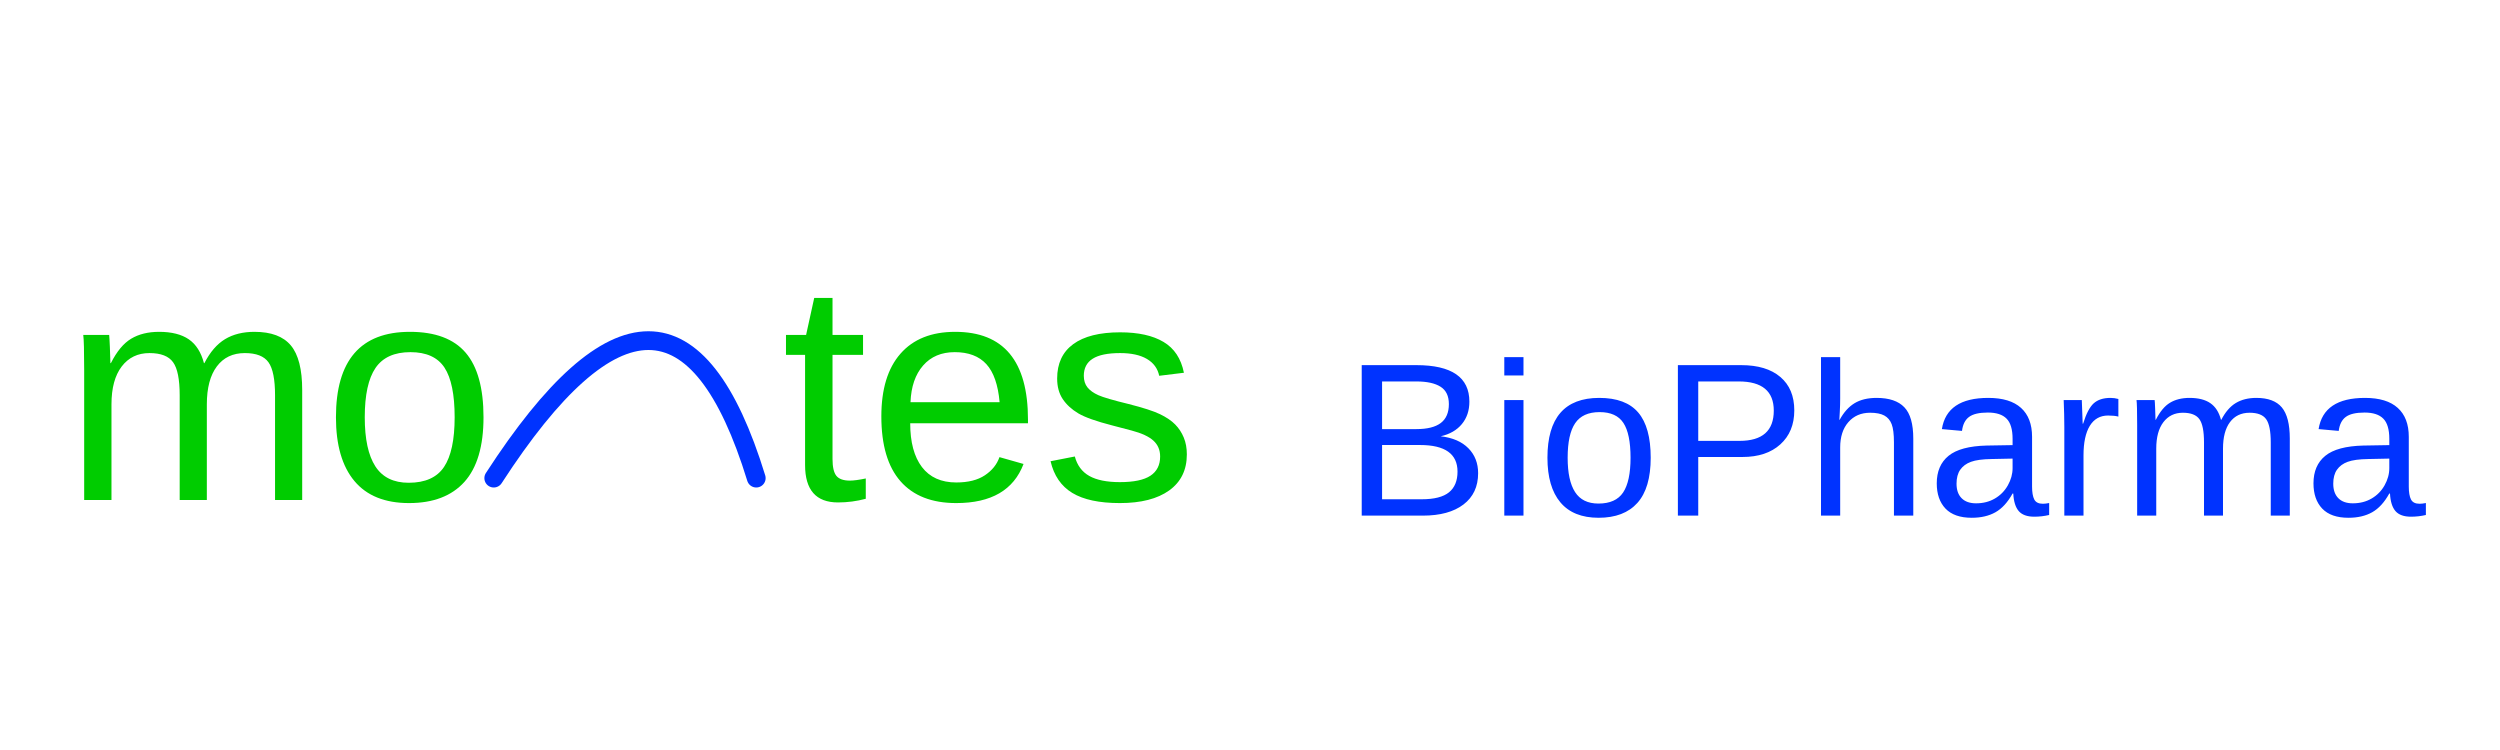
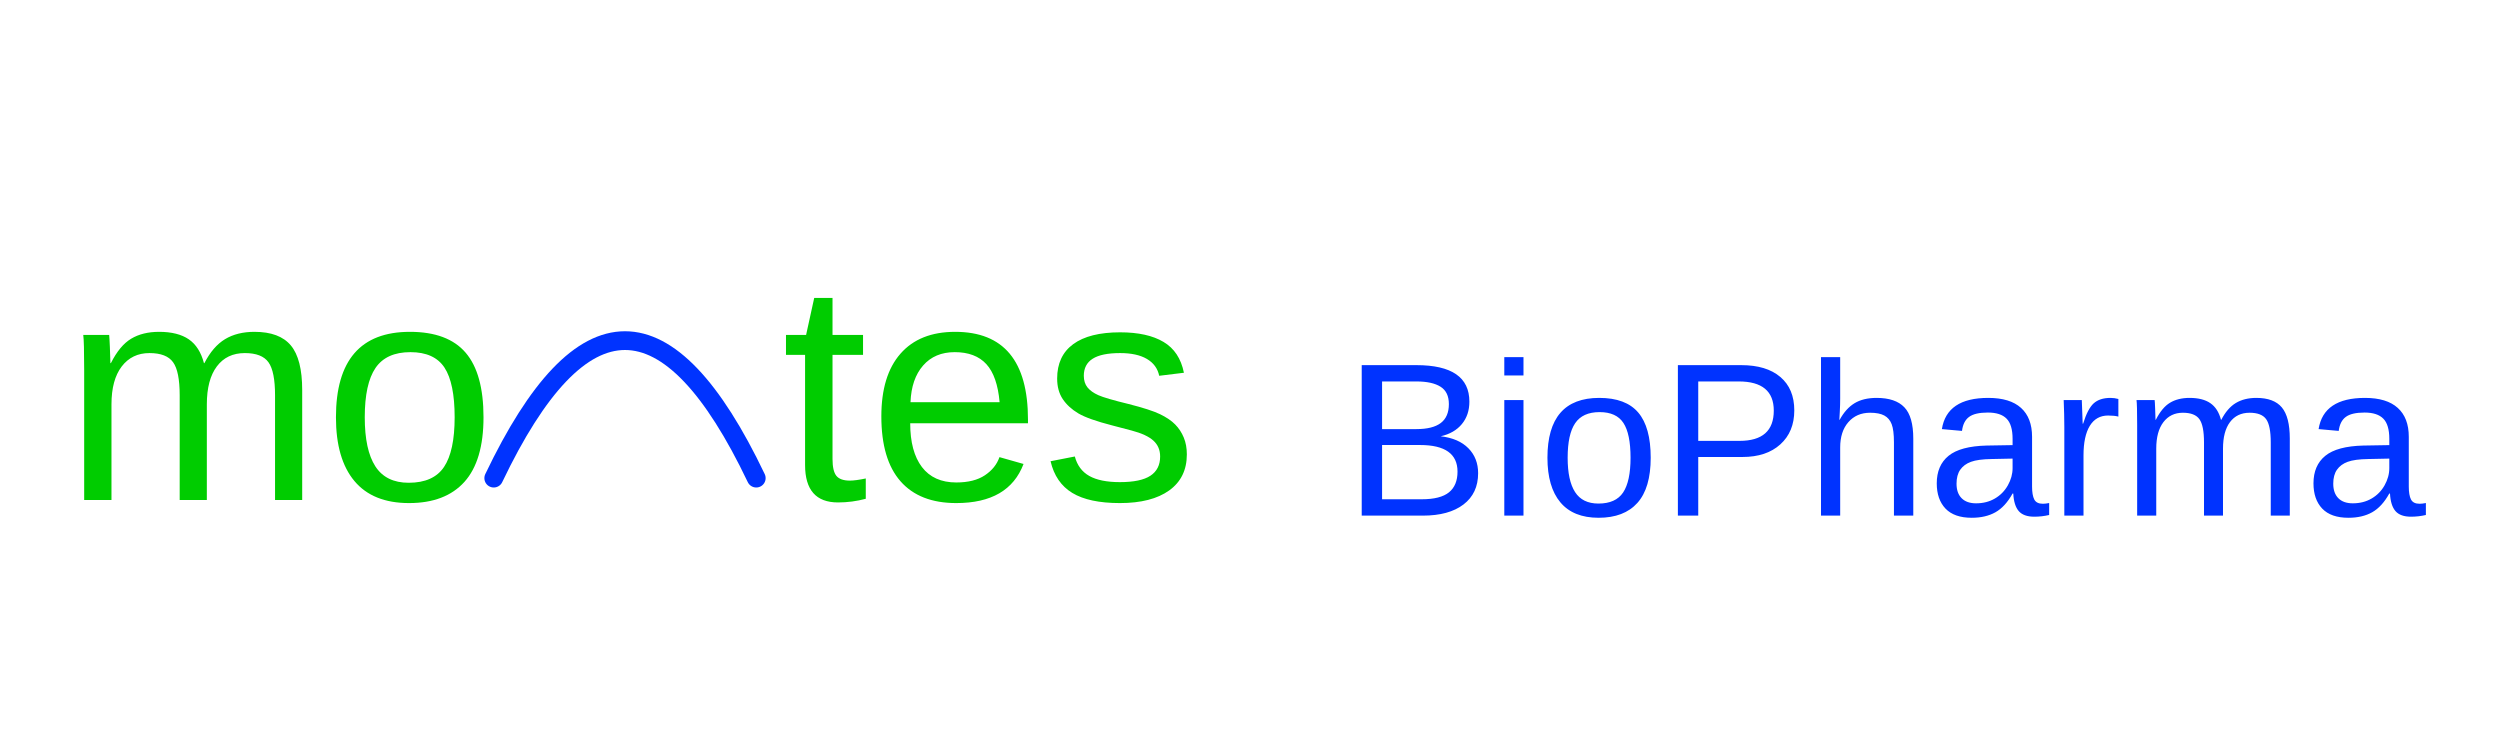
<svg xmlns="http://www.w3.org/2000/svg" viewBox="0 0 800 240">
  <text x="20" y="160" font-family="Arial, Helvetica, sans-serif" font-size="100" font-weight="500" fill="#00CC00">mo</text>
-   <path d="M 158 153 Q 215 65 242 153" stroke="#0033FF" stroke-width="6" fill="none" stroke-linecap="round" />
+   <path d="M 158 153 Q 200 65 242 153" stroke="#0033FF" stroke-width="6" fill="none" stroke-linecap="round" />
  <text x="250" y="160" font-family="Arial, Helvetica, sans-serif" font-size="100" font-weight="500" fill="#00CC00">tes</text>
  <text x="430" y="165" font-family="Arial, Helvetica, sans-serif" font-size="70" font-weight="400" fill="#0033FF">BioPharma</text>
</svg>
